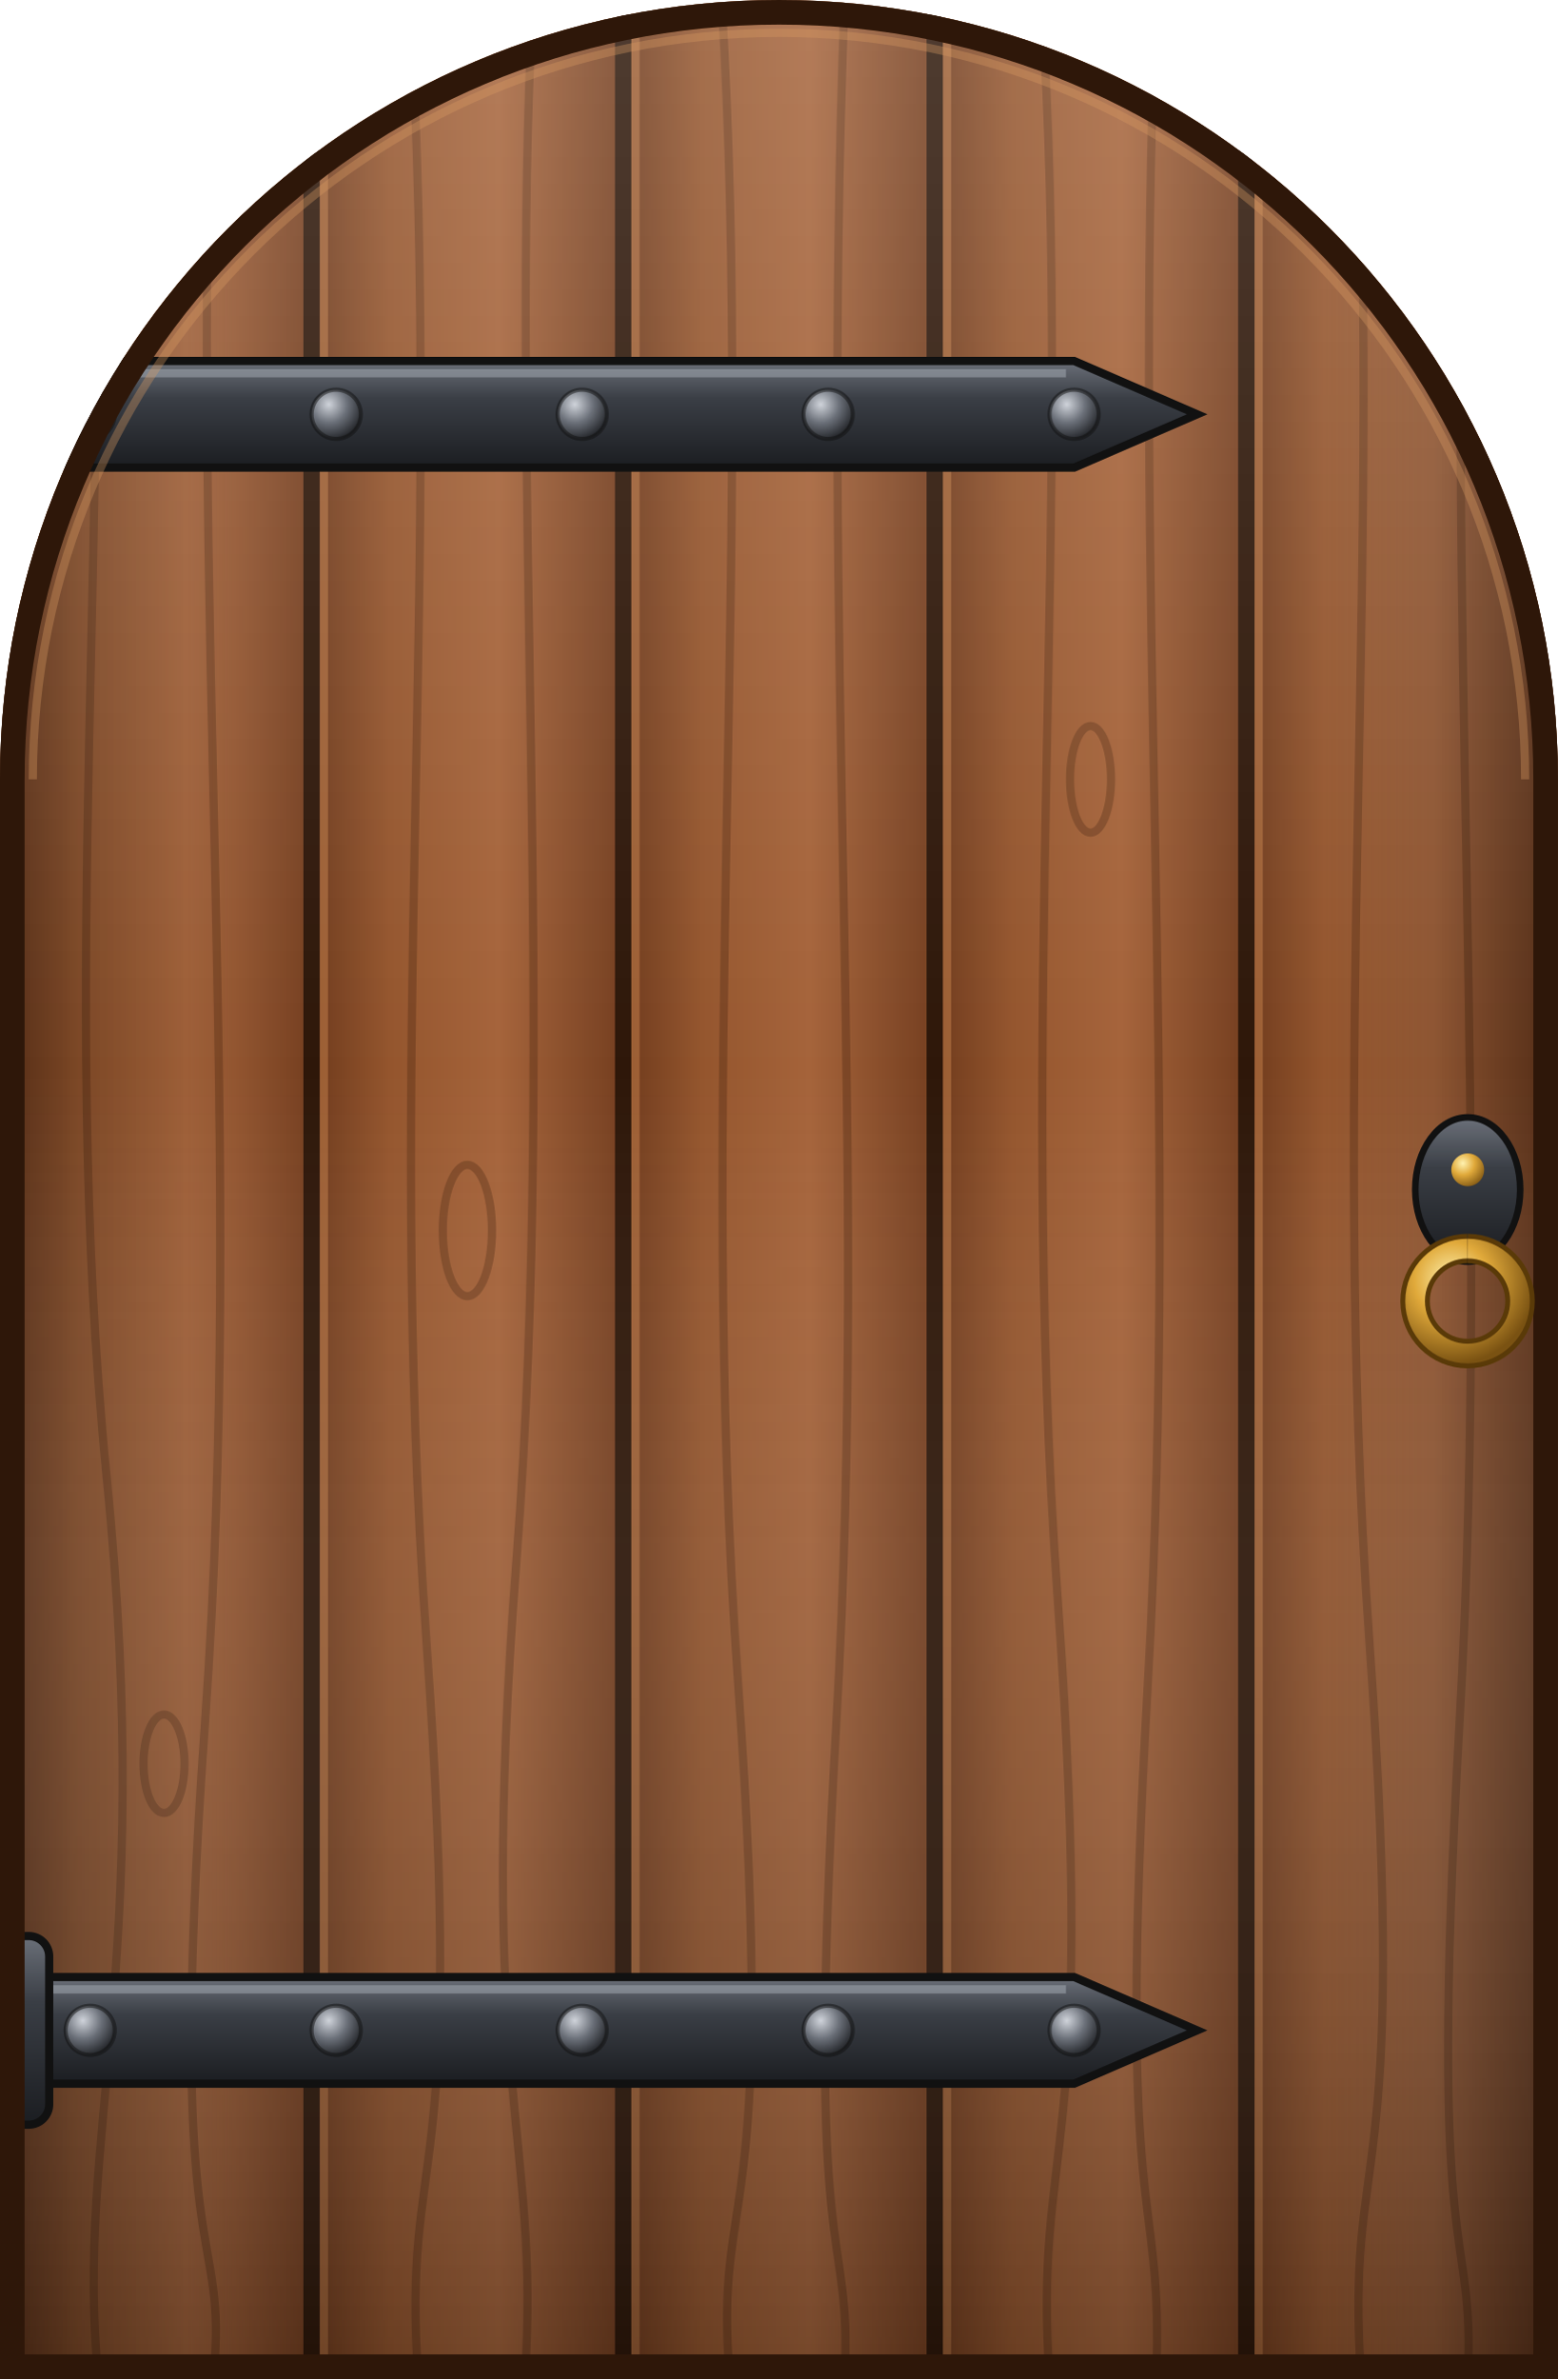
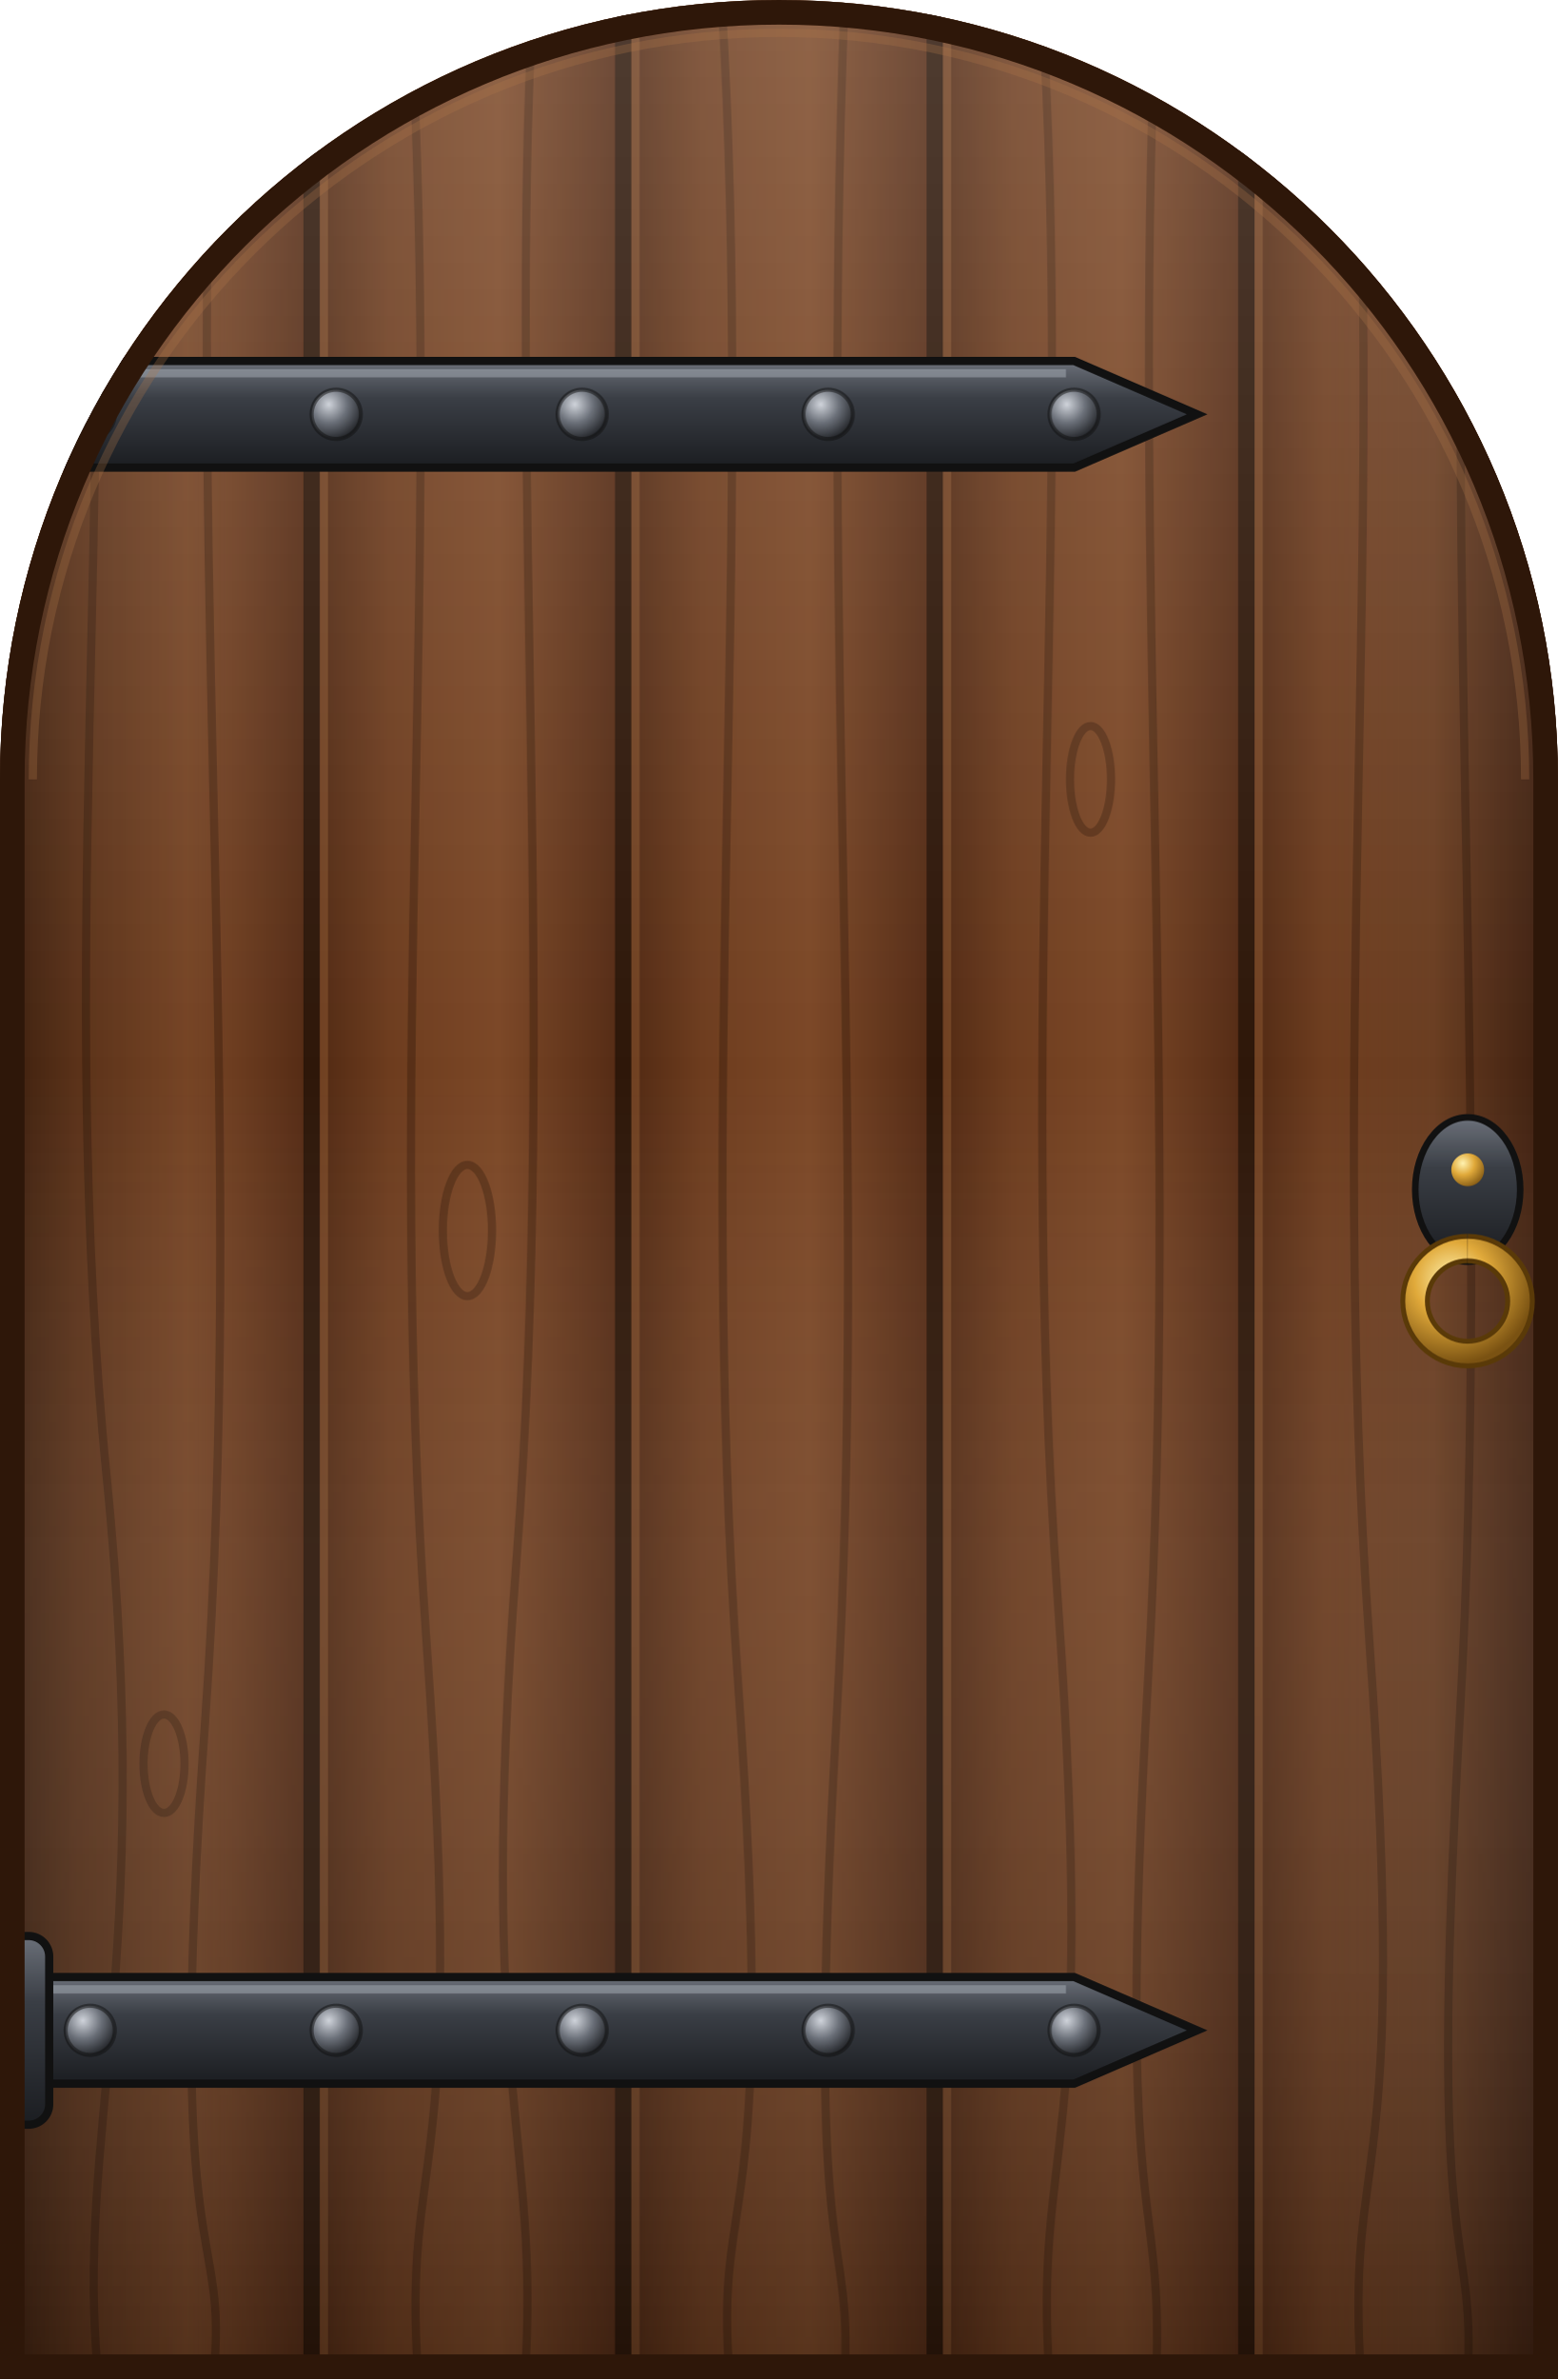
<svg xmlns="http://www.w3.org/2000/svg" viewBox="0 0 380 580">
  <defs>
    <clipPath id="arch">
      <path d="M0 190A190 190 0 0 1 380 190V580H0Z" />
    </clipPath>
    <linearGradient id="plank" x1="0" x2="1">
-       <stop offset="0" stop-color="#6e3a1c" />
-       <stop offset=".25" stop-color="#94552d" />
-       <stop offset=".6" stop-color="#a5633a" />
-       <stop offset="1" stop-color="#743e1f" />
+       <stop offset="0" stop-color="#4f2812" />
+       <stop offset=".25" stop-color="#6d3c1e" />
+       <stop offset=".6" stop-color="#7b4726" />
+       <stop offset="1" stop-color="#532a14" />
    </linearGradient>
    <linearGradient id="shade" x1="0" y1="0" x2="0" y2="1">
      <stop offset="0" stop-color="#fff" stop-opacity=".16" />
      <stop offset=".45" stop-color="#fff" stop-opacity="0" />
      <stop offset="1" stop-color="#000" stop-opacity=".3" />
    </linearGradient>
    <linearGradient id="side" x1="0" x2="1">
      <stop offset="0" stop-color="#000" stop-opacity=".25" />
      <stop offset=".15" stop-color="#000" stop-opacity="0" />
      <stop offset=".85" stop-color="#000" stop-opacity="0" />
      <stop offset="1" stop-color="#000" stop-opacity=".3" />
    </linearGradient>
    <linearGradient id="iron" x1="0" y1="0" x2="0" y2="1">
      <stop offset="0" stop-color="#6b7079" />
      <stop offset=".35" stop-color="#3a3e45" />
      <stop offset="1" stop-color="#1b1d21" />
    </linearGradient>
    <radialGradient id="rivet" cx=".35" cy=".3" r=".75">
      <stop offset="0" stop-color="#cfd3da" />
      <stop offset=".5" stop-color="#6b7079" />
      <stop offset="1" stop-color="#202226" />
    </radialGradient>
    <radialGradient id="brass" cx=".35" cy=".3" r=".8">
      <stop offset="0" stop-color="#fff2b0" />
      <stop offset=".45" stop-color="#e0a93a" />
      <stop offset="1" stop-color="#7a5212" />
    </radialGradient>
    <g id="rv">
      <circle r="6" fill="url(#rivet)" />
      <circle r="6" fill="none" stroke="#111" stroke-opacity=".5" />
    </g>
    <g id="strap">
      <path d="M-4 0H262L292 13L262 26H-4Z" fill="url(#iron)" stroke="#111" stroke-width="2" />
      <path d="M-4 3H260" stroke="#9aa0a8" stroke-width="2" stroke-opacity=".6" />
      <use href="#rv" x="22" y="13" />
      <use href="#rv" x="82" y="13" />
      <use href="#rv" x="142" y="13" />
      <use href="#rv" x="202" y="13" />
      <use href="#rv" x="262" y="13" />
    </g>
  </defs>
  <g clip-path="url(#arch)">
-     <rect width="380" height="580" fill="#5a2f15" />
+     <rect width="380" height="580" fill="#40200d" />
    <rect x="0" width="76" height="580" fill="url(#plank)" />
    <rect x="76" width="76" height="580" fill="url(#plank)" />
    <rect x="152" width="76" height="580" fill="url(#plank)" />
    <rect x="228" width="76" height="580" fill="url(#plank)" />
    <rect x="304" width="76" height="580" fill="url(#plank)" />
-     <g fill="none" stroke="#4a250f" stroke-opacity=".35" stroke-width="2">
+     <g fill="none" stroke="#331809" stroke-opacity=".38" stroke-width="2">
      <path d="M22 0C28 120 14 240 26 360S18 520 24 580" />
      <path d="M52 0C46 150 60 280 50 420S56 540 52 580" />
      <path d="M100 0C108 140 94 260 104 400S98 520 102 580" />
      <path d="M130 0C124 110 136 250 126 380S132 520 128 580" />
      <path d="M176 0C184 130 170 270 180 410S174 530 178 580" />
      <path d="M206 0C200 160 212 280 204 420S208 540 206 580" />
      <path d="M254 0C262 120 248 250 258 390S252 520 256 580" />
      <path d="M282 0C276 140 288 270 280 410S284 530 282 580" />
      <path d="M330 0C338 130 324 260 334 400S328 520 332 580" />
      <path d="M358 0C352 150 364 280 356 420S360 540 358 580" />
      <ellipse cx="114" cy="300" rx="6" ry="16" />
      <ellipse cx="266" cy="190" rx="5" ry="13" />
      <ellipse cx="40" cy="430" rx="5" ry="12" />
    </g>
    <g fill="#2e1709">
      <rect x="74" width="4" height="580" />
      <rect x="150" width="4" height="580" />
      <rect x="226" width="4" height="580" />
      <rect x="302" width="4" height="580" />
    </g>
-     <g fill="#d08850" fill-opacity=".45">
+     <g fill="#a66a3c" fill-opacity=".35">
      <rect x="78" width="2" height="580" />
      <rect x="154" width="2" height="580" />
      <rect x="230" width="2" height="580" />
      <rect x="306" width="2" height="580" />
    </g>
    <rect width="380" height="580" fill="url(#side)" />
    <rect width="380" height="580" fill="url(#shade)" />
    <use href="#strap" y="88" />
    <use href="#strap" y="482" />
    <g fill="url(#iron)" stroke="#111" stroke-width="2">
      <rect x="-2" y="78" width="14" height="46" rx="5" />
      <rect x="-2" y="472" width="14" height="46" rx="5" />
    </g>
    <path d="M0 190A190 190 0 0 1 380 190V580H0Z" fill="none" stroke="#2e1709" stroke-width="12" />
-     <path d="M8 190A182 182 0 0 1 372 190" fill="none" stroke="#d99a62" stroke-opacity=".35" stroke-width="2" />
+     <path d="M8 190A182 182 0 0 1 372 190" fill="none" stroke="#b07748" stroke-opacity=".28" stroke-width="2" />
  </g>
  <g transform="translate(358 290) scale(.8)">
    <ellipse cx="0" cy="0" rx="16" ry="22" fill="url(#iron)" stroke="#111" stroke-width="2" />
    <circle cx="0" cy="-6" r="5" fill="url(#brass)" />
    <path d="M0 2A16 16 0 1 1 -0.1 2" transform="translate(0 16)" fill="none" stroke="#5a3a08" stroke-width="9" />
    <path d="M0 2A16 16 0 1 1 -0.1 2" transform="translate(0 16)" fill="none" stroke="url(#brass)" stroke-width="6" />
  </g>
</svg>
